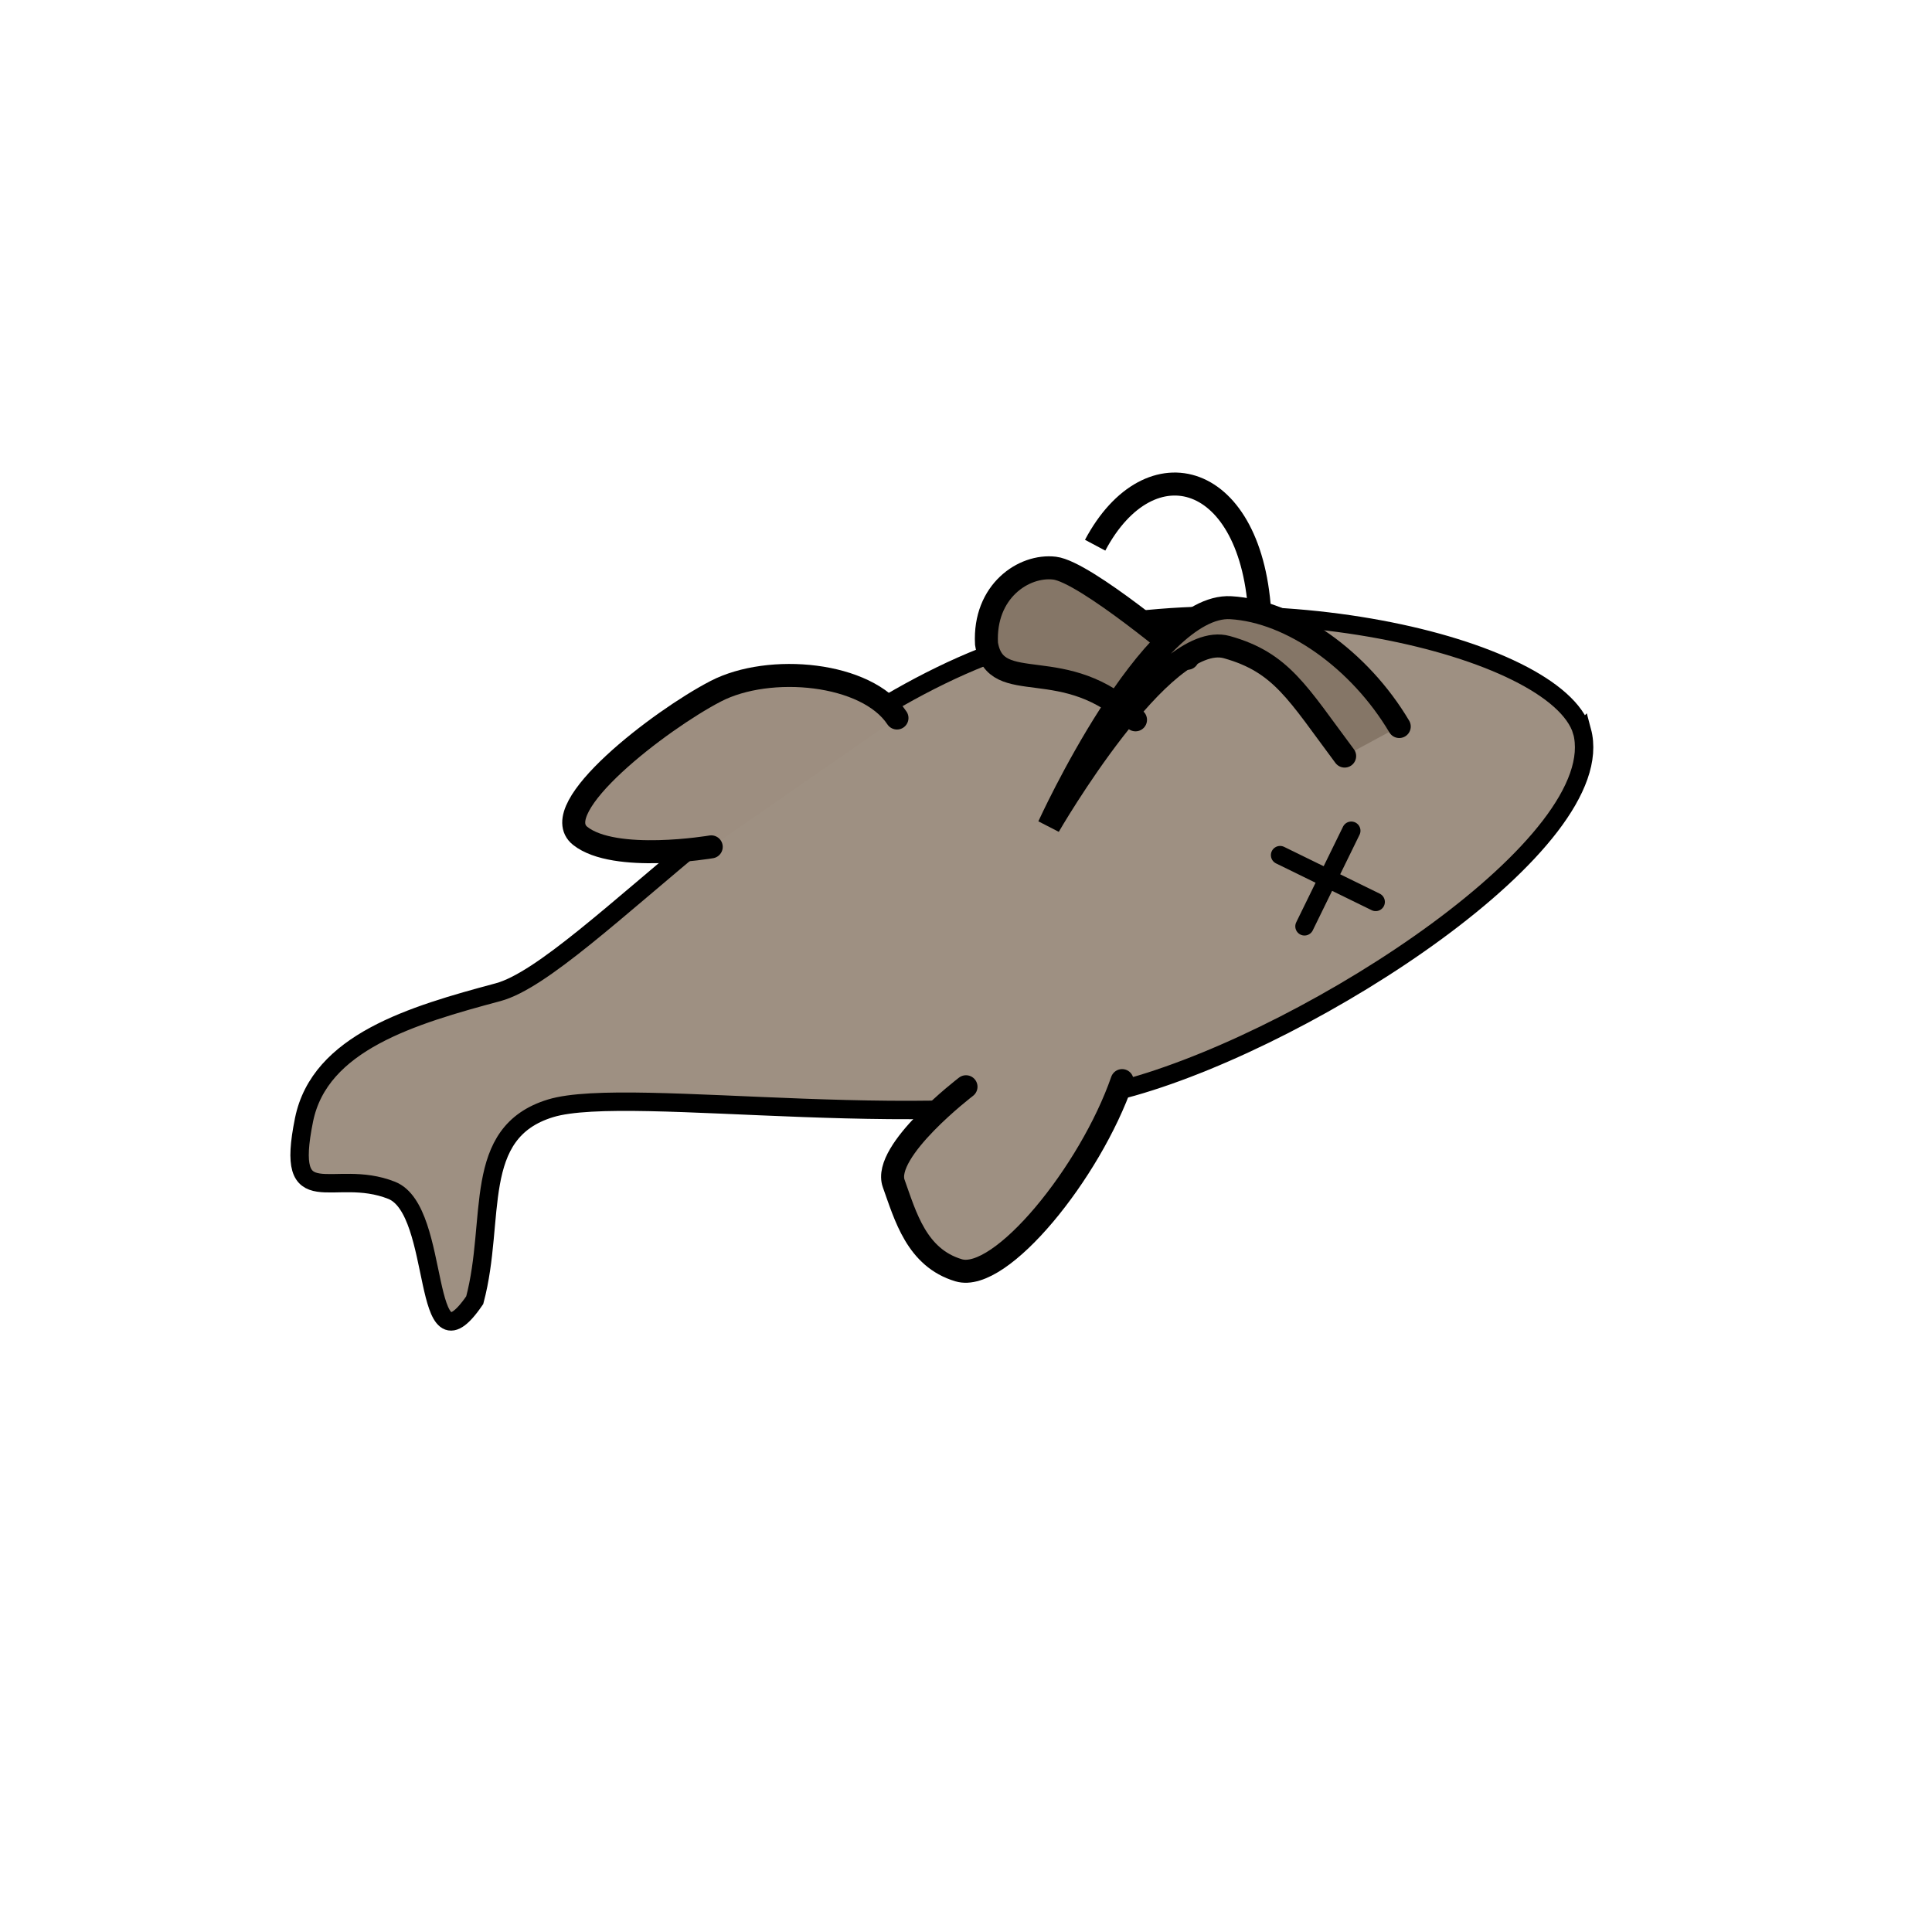
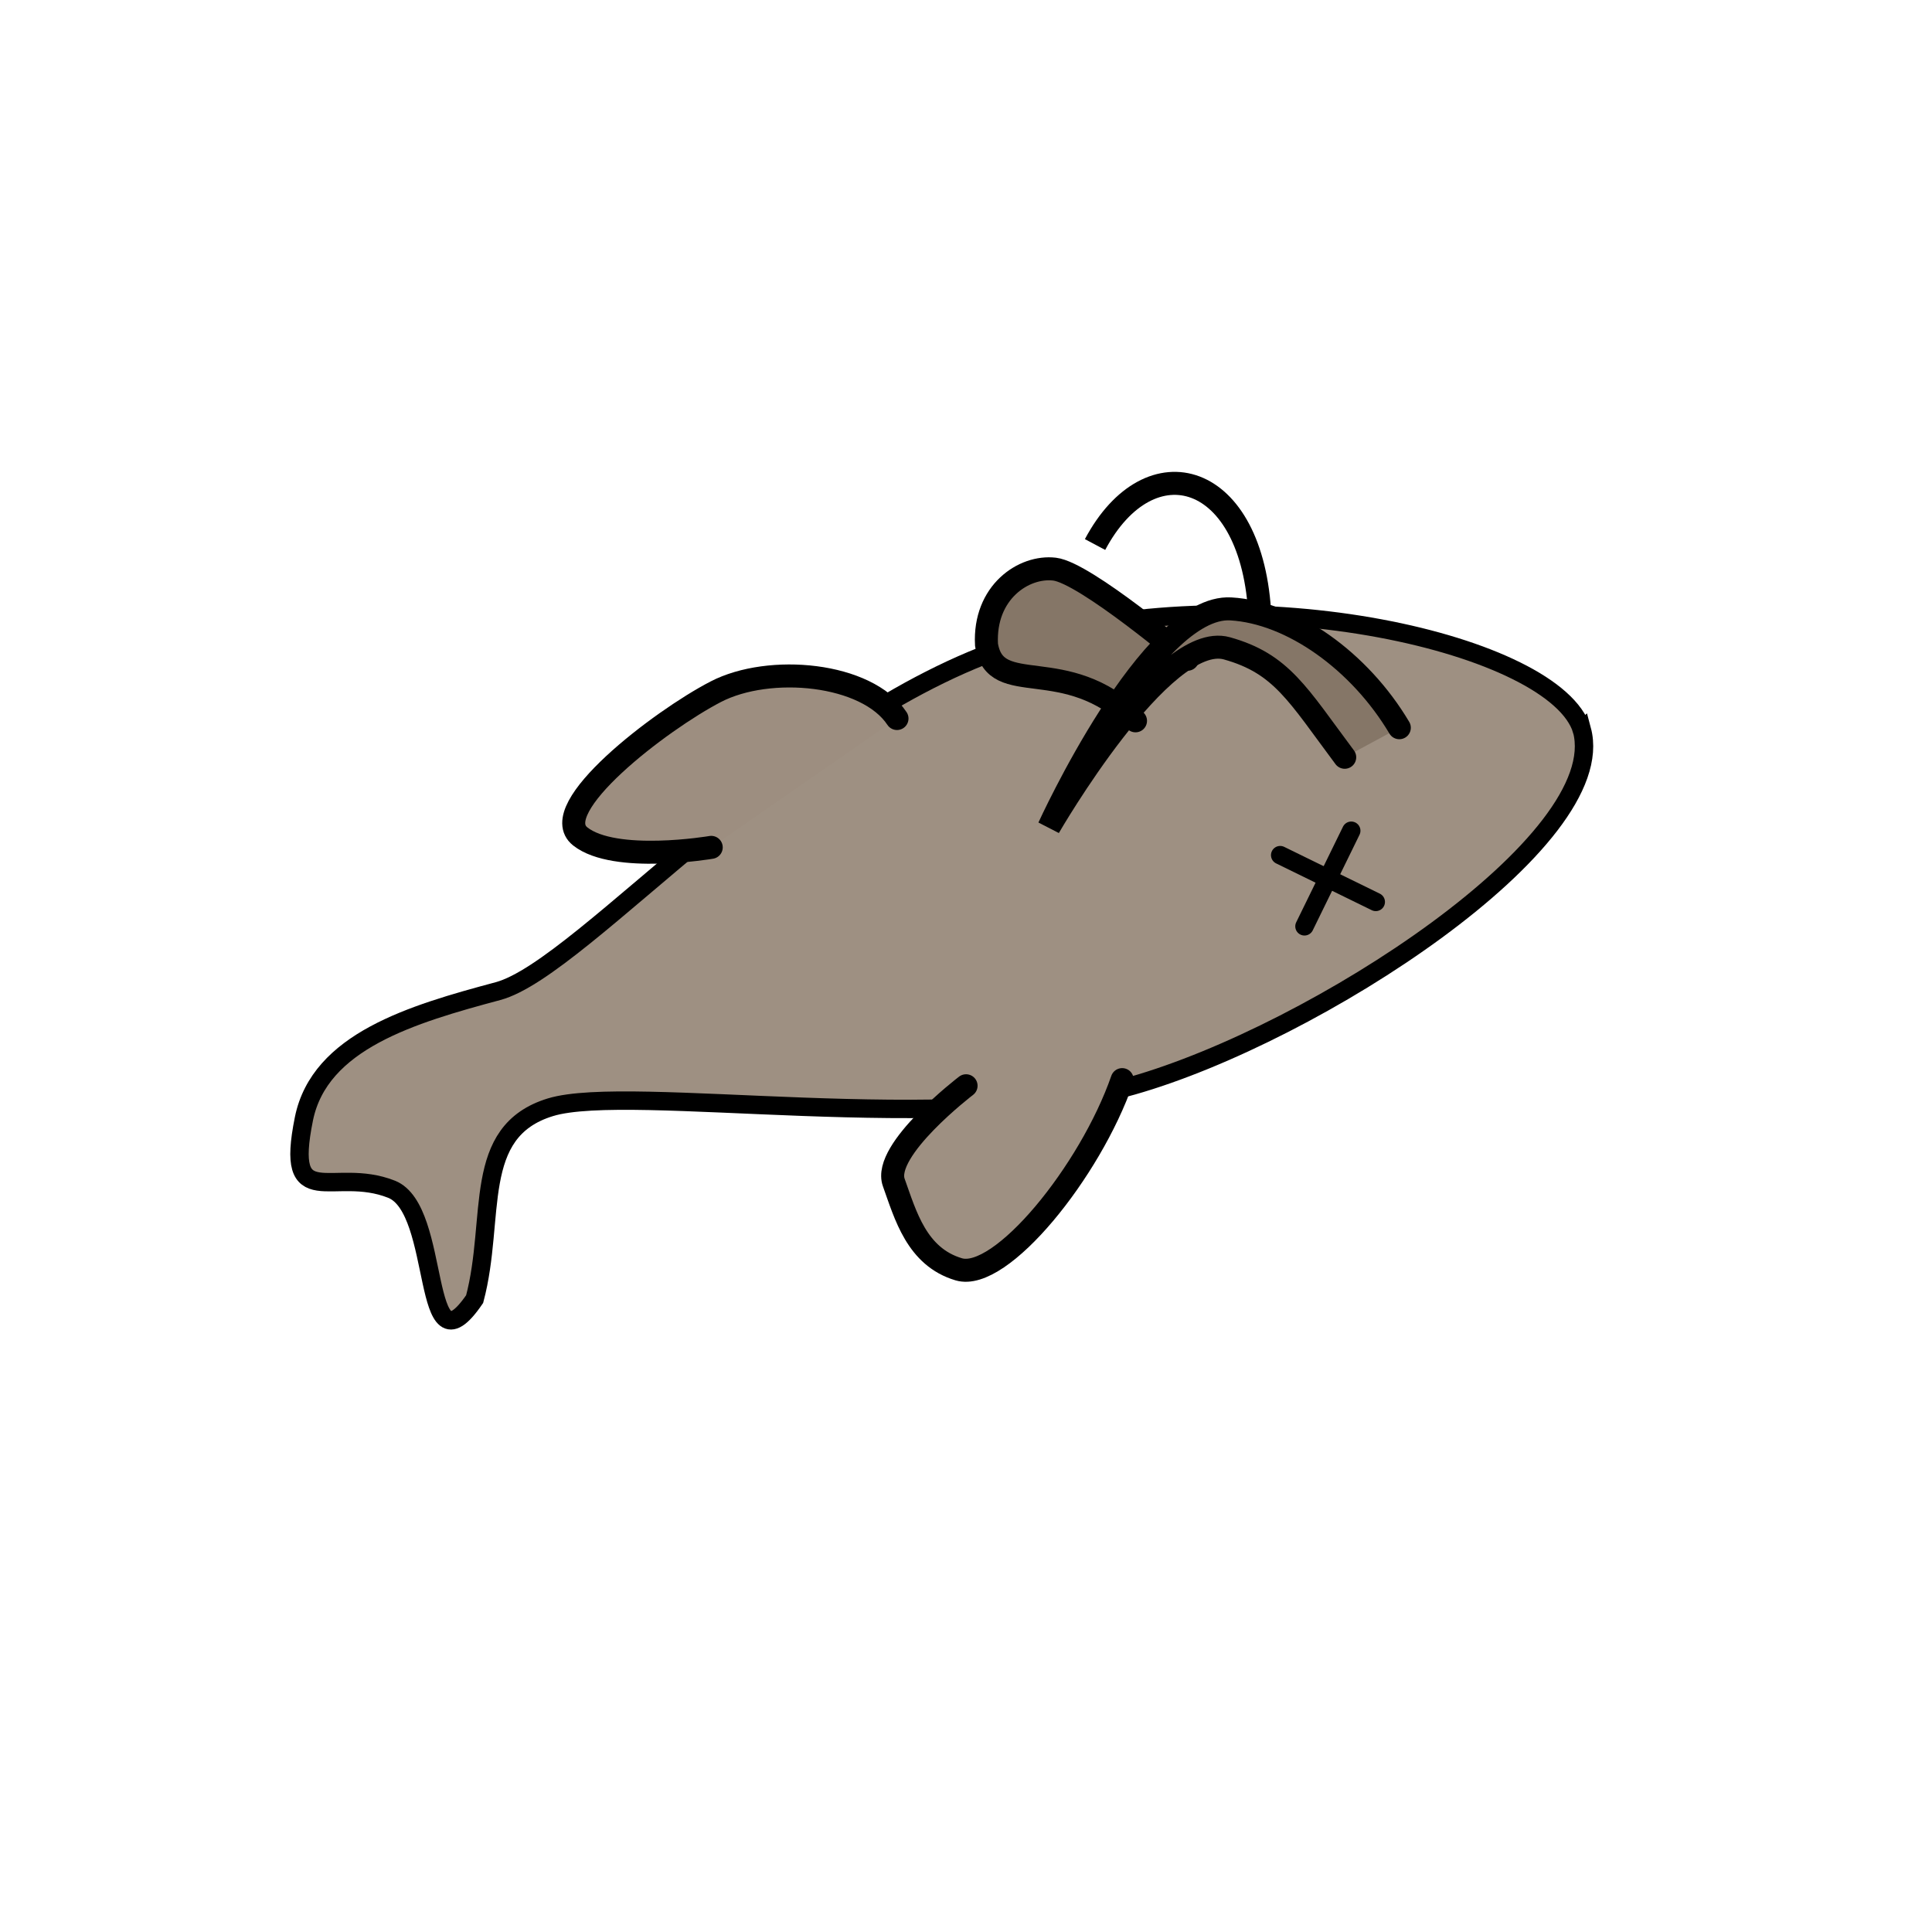
- <svg xmlns="http://www.w3.org/2000/svg" xmlns:xlink="http://www.w3.org/1999/xlink" width="84" height="84" id="svg2" version="1.1">
-   <defs id="defs4">
-     <linearGradient id="linearGradient3951">
-       <stop style="stop-color:#997856;stop-opacity:1;" offset="0" id="stop3953" />
-       <stop style="stop-color:#67513a;stop-opacity:1;" offset="1" id="stop3955" />
-     </linearGradient>
-     <linearGradient id="linearGradient3763">
-       <stop style="stop-color:#5bca59;stop-opacity:1;" offset="0" id="stop3765" />
-       <stop style="stop-color:#589931;stop-opacity:1;" offset="1" id="stop3767" />
-     </linearGradient>
-     <linearGradient id="linearGradient3763-4">
-       <stop style="stop-color:#5bca59;stop-opacity:1;" offset="0" id="stop3765-0" />
-       <stop style="stop-color:#589931;stop-opacity:1;" offset="1" id="stop3767-9" />
-     </linearGradient>
-     <linearGradient xlink:href="#linearGradient3763-5" id="linearGradient3769-1" x1="15.75" y1="52.5" x2="31.5" y2="68.25" gradientUnits="userSpaceOnUse" />
-     <linearGradient id="linearGradient3763-5">
-       <stop style="stop-color:#5bca59;stop-opacity:1;" offset="0" id="stop3765-2" />
-       <stop style="stop-color:#589931;stop-opacity:1;" offset="1" id="stop3767-7" />
-     </linearGradient>
-     <linearGradient xlink:href="#linearGradient3763-4-7" id="linearGradient3769-7-5" x1="15.75" y1="52.5" x2="31.5" y2="68.25" gradientUnits="userSpaceOnUse" gradientTransform="translate(42,926.3622)" />
-     <linearGradient id="linearGradient3763-4-7">
-       <stop style="stop-color:#5bca59;stop-opacity:1;" offset="0" id="stop3765-0-6" />
-       <stop style="stop-color:#589931;stop-opacity:1;" offset="1" id="stop3767-9-1" />
-     </linearGradient>
-     <linearGradient id="linearGradient3763-6">
-       <stop style="stop-color:#5bca59;stop-opacity:1;" offset="0" id="stop3765-9" />
-       <stop style="stop-color:#589931;stop-opacity:1;" offset="1" id="stop3767-8" />
-     </linearGradient>
-     <linearGradient id="linearGradient4109">
-       <stop style="stop-color:#5bca59;stop-opacity:1;" offset="0" id="stop4111" />
-       <stop style="stop-color:#589931;stop-opacity:1;" offset="1" id="stop4113" />
-     </linearGradient>
-     <linearGradient id="linearGradient3763-4-2">
-       <stop style="stop-color:#5bca59;stop-opacity:1;" offset="0" id="stop3765-0-3" />
-       <stop style="stop-color:#589931;stop-opacity:1;" offset="1" id="stop3767-9-8" />
-     </linearGradient>
-     <linearGradient id="linearGradient4120">
-       <stop style="stop-color:#5bca59;stop-opacity:1;" offset="0" id="stop4122" />
-       <stop style="stop-color:#589931;stop-opacity:1;" offset="1" id="stop4124" />
-     </linearGradient>
-     <linearGradient xlink:href="#linearGradient3763-7" id="linearGradient3769-78" x1="15.75" y1="52.5" x2="31.5" y2="68.25" gradientUnits="userSpaceOnUse" />
-     <linearGradient id="linearGradient3763-7">
-       <stop style="stop-color:#5bca59;stop-opacity:1;" offset="0" id="stop3765-8" />
-       <stop style="stop-color:#589931;stop-opacity:1;" offset="1" id="stop3767-1" />
-     </linearGradient>
-     <linearGradient xlink:href="#linearGradient3763-7" id="linearGradient4092-60" x1="15.75" y1="52.5" x2="31.5" y2="68.25" gradientUnits="userSpaceOnUse" />
-     <linearGradient id="linearGradient4244">
-       <stop style="stop-color:#5bca59;stop-opacity:1;" offset="0" id="stop4246" />
-       <stop style="stop-color:#589931;stop-opacity:1;" offset="1" id="stop4248" />
-     </linearGradient>
-     <linearGradient id="linearGradient3763-0">
-       <stop style="stop-color:#5bca59;stop-opacity:1;" offset="0" id="stop3765-7" />
-       <stop style="stop-color:#589931;stop-opacity:1;" offset="1" id="stop3767-2" />
-     </linearGradient>
-     <linearGradient id="linearGradient4369">
-       <stop style="stop-color:#5bca59;stop-opacity:1;" offset="0" id="stop4371" />
-       <stop style="stop-color:#589931;stop-opacity:1;" offset="1" id="stop4373" />
-     </linearGradient>
-     <linearGradient id="linearGradient3763-0-8">
-       <stop style="stop-color:#5bca59;stop-opacity:1;" offset="0" id="stop3765-7-3" />
-       <stop style="stop-color:#589931;stop-opacity:1;" offset="1" id="stop3767-2-5" />
-     </linearGradient>
-     <linearGradient id="linearGradient4435">
-       <stop style="stop-color:#5bca59;stop-opacity:1;" offset="0" id="stop4437" />
-       <stop style="stop-color:#589931;stop-opacity:1;" offset="1" id="stop4439" />
-     </linearGradient>
-     <linearGradient gradientTransform="translate(42,926.3622)" xlink:href="#linearGradient3763-6-2" id="linearGradient3769-8-7" x1="15.75" y1="52.5" x2="31.5" y2="68.25" gradientUnits="userSpaceOnUse" />
-     <linearGradient id="linearGradient3763-6-2">
-       <stop style="stop-color:#5bca59;stop-opacity:1;" offset="0" id="stop3765-9-1" />
-       <stop style="stop-color:#589931;stop-opacity:1;" offset="1" id="stop3767-8-4" />
-     </linearGradient>
-     <linearGradient gradientTransform="translate(42,926.3622)" xlink:href="#linearGradient3763-6-2" id="linearGradient4092-6-9" x1="15.75" y1="52.5" x2="31.5" y2="68.25" gradientUnits="userSpaceOnUse" />
-     <linearGradient id="linearGradient4501">
-       <stop style="stop-color:#5bca59;stop-opacity:1;" offset="0" id="stop4503" />
-       <stop style="stop-color:#589931;stop-opacity:1;" offset="1" id="stop4505" />
-     </linearGradient>
-     <linearGradient y2="68.25" x2="31.5" y1="52.5" x1="15.75" gradientTransform="translate(0,968.3622)" gradientUnits="userSpaceOnUse" id="linearGradient4509-3" xlink:href="#linearGradient3763-6-2-5" />
-     <linearGradient id="linearGradient3763-6-2-5">
-       <stop style="stop-color:#5bca59;stop-opacity:1;" offset="0" id="stop3765-9-1-0" />
-       <stop style="stop-color:#589931;stop-opacity:1;" offset="1" id="stop3767-8-4-7" />
-     </linearGradient>
-     <linearGradient y2="68.25" x2="31.5" y1="52.5" x1="15.75" gradientTransform="translate(0,968.3622)" gradientUnits="userSpaceOnUse" id="linearGradient4511-6" xlink:href="#linearGradient3763-6-2-5" />
-     <linearGradient id="linearGradient4593">
-       <stop style="stop-color:#5bca59;stop-opacity:1;" offset="0" id="stop4595" />
-       <stop style="stop-color:#589931;stop-opacity:1;" offset="1" id="stop4597" />
-     </linearGradient>
-     <linearGradient y2="68.25" x2="31.5" y1="52.5" x1="15.75" gradientTransform="matrix(-1,0,0,1,84,968.3622)" gradientUnits="userSpaceOnUse" id="linearGradient4600-3" xlink:href="#linearGradient3763-6-2-5-6" />
-     <linearGradient id="linearGradient3763-6-2-5-6">
-       <stop style="stop-color:#5bca59;stop-opacity:1;" offset="0" id="stop3765-9-1-0-4" />
-       <stop style="stop-color:#589931;stop-opacity:1;" offset="1" id="stop3767-8-4-7-4" />
-     </linearGradient>
-     <linearGradient y2="68.25" x2="31.5" y1="52.5" x1="15.75" gradientTransform="matrix(-1,0,0,1,84,968.3622)" gradientUnits="userSpaceOnUse" id="linearGradient4602-1" xlink:href="#linearGradient3763-6-2-5-6" />
-     <linearGradient id="linearGradient4664">
-       <stop style="stop-color:#5bca59;stop-opacity:1;" offset="0" id="stop4666" />
-       <stop style="stop-color:#589931;stop-opacity:1;" offset="1" id="stop4668" />
-     </linearGradient>
-     <linearGradient y2="68.25" x2="31.5" y1="52.5" x1="15.75" gradientTransform="translate(0,968.3622)" gradientUnits="userSpaceOnUse" id="linearGradient4509-5" xlink:href="#linearGradient3763-6-2-7" />
-     <linearGradient id="linearGradient3763-6-2-7">
-       <stop style="stop-color:#5bca59;stop-opacity:1;" offset="0" id="stop3765-9-1-4" />
-       <stop style="stop-color:#589931;stop-opacity:1;" offset="1" id="stop3767-8-4-73" />
-     </linearGradient>
-     <linearGradient y2="68.25" x2="31.5" y1="52.5" x1="15.75" gradientTransform="translate(0,968.3622)" gradientUnits="userSpaceOnUse" id="linearGradient4511-4" xlink:href="#linearGradient3763-6-2-7" />
-     <linearGradient id="linearGradient4735">
-       <stop style="stop-color:#5bca59;stop-opacity:1;" offset="0" id="stop4737" />
-       <stop style="stop-color:#589931;stop-opacity:1;" offset="1" id="stop4739" />
-     </linearGradient>
-     <linearGradient y2="68.25" x2="31.5" y1="52.5" x1="15.75" gradientTransform="translate(0,968.3622)" gradientUnits="userSpaceOnUse" id="linearGradient4509-8" xlink:href="#linearGradient3763-6-2-8" />
-     <linearGradient id="linearGradient3763-6-2-8">
-       <stop style="stop-color:#5bca59;stop-opacity:1;" offset="0" id="stop3765-9-1-1" />
-       <stop style="stop-color:#589931;stop-opacity:1;" offset="1" id="stop3767-8-4-5" />
-     </linearGradient>
-     <linearGradient y2="68.25" x2="31.5" y1="52.5" x1="15.75" gradientTransform="translate(0,968.3622)" gradientUnits="userSpaceOnUse" id="linearGradient4511-2" xlink:href="#linearGradient3763-6-2-8" />
-     <linearGradient id="linearGradient4788">
-       <stop style="stop-color:#5bca59;stop-opacity:1;" offset="0" id="stop4790" />
-       <stop style="stop-color:#589931;stop-opacity:1;" offset="1" id="stop4792" />
-     </linearGradient>
-     <linearGradient id="linearGradient3763-6-2-5-9">
-       <stop style="stop-color:#5bca59;stop-opacity:1;" offset="0" id="stop3765-9-1-0-3" />
-       <stop style="stop-color:#589931;stop-opacity:1;" offset="1" id="stop3767-8-4-7-1" />
-     </linearGradient>
-     <linearGradient id="linearGradient4956">
-       <stop style="stop-color:#5bca59;stop-opacity:1;" offset="0" id="stop4958" />
-       <stop style="stop-color:#589931;stop-opacity:1;" offset="1" id="stop4960" />
-     </linearGradient>
-     <linearGradient id="linearGradient3763-6-2-55">
-       <stop style="stop-color:#5bca59;stop-opacity:1;" offset="0" id="stop3765-9-1-5" />
-       <stop style="stop-color:#589931;stop-opacity:1;" offset="1" id="stop3767-8-4-6" />
-     </linearGradient>
-     <linearGradient id="linearGradient4967">
-       <stop style="stop-color:#5bca59;stop-opacity:1;" offset="0" id="stop4969" />
-       <stop style="stop-color:#589931;stop-opacity:1;" offset="1" id="stop4971" />
-     </linearGradient>
-     <linearGradient id="linearGradient3763-0-9">
-       <stop style="stop-color:#5bca59;stop-opacity:1;" offset="0" id="stop3765-7-4" />
-       <stop style="stop-color:#589931;stop-opacity:1;" offset="1" id="stop3767-2-6" />
-     </linearGradient>
-     <linearGradient id="linearGradient4978">
-       <stop style="stop-color:#5bca59;stop-opacity:1;" offset="0" id="stop4980" />
-       <stop style="stop-color:#589931;stop-opacity:1;" offset="1" id="stop4982" />
-     </linearGradient>
-     <linearGradient id="linearGradient3763-4-2-9">
-       <stop style="stop-color:#5bca59;stop-opacity:1;" offset="0" id="stop3765-0-3-0" />
-       <stop style="stop-color:#589931;stop-opacity:1;" offset="1" id="stop3767-9-8-5" />
-     </linearGradient>
-     <linearGradient id="linearGradient4989">
-       <stop style="stop-color:#5bca59;stop-opacity:1;" offset="0" id="stop4991" />
-       <stop style="stop-color:#589931;stop-opacity:1;" offset="1" id="stop4993" />
-     </linearGradient>
-     <linearGradient id="linearGradient3763-6-1">
-       <stop style="stop-color:#5bca59;stop-opacity:1;" offset="0" id="stop3765-9-2" />
-       <stop style="stop-color:#589931;stop-opacity:1;" offset="1" id="stop3767-8-8" />
-     </linearGradient>
-     <linearGradient id="linearGradient5000">
-       <stop style="stop-color:#5bca59;stop-opacity:1;" offset="0" id="stop5002" />
-       <stop style="stop-color:#589931;stop-opacity:1;" offset="1" id="stop5004" />
-     </linearGradient>
-     <linearGradient id="linearGradient3763-6-2-9">
-       <stop style="stop-color:#5bca59;stop-opacity:1;" offset="0" id="stop3765-9-1-8" />
-       <stop style="stop-color:#589931;stop-opacity:1;" offset="1" id="stop3767-8-4-56" />
-     </linearGradient>
-     <linearGradient id="linearGradient5242">
-       <stop style="stop-color:#5bca59;stop-opacity:1;" offset="0" id="stop5244" />
-       <stop style="stop-color:#589931;stop-opacity:1;" offset="1" id="stop5246" />
-     </linearGradient>
-     <linearGradient id="linearGradient3763-6-27">
-       <stop style="stop-color:#5bca59;stop-opacity:1;" offset="0" id="stop3765-9-26" />
-       <stop style="stop-color:#589931;stop-opacity:1;" offset="1" id="stop3767-8-47" />
-     </linearGradient>
-     <linearGradient id="linearGradient5253">
-       <stop style="stop-color:#5bca59;stop-opacity:1;" offset="0" id="stop5255" />
-       <stop style="stop-color:#589931;stop-opacity:1;" offset="1" id="stop5257" />
-     </linearGradient>
-     <linearGradient xlink:href="#linearGradient3763-6-4" id="linearGradient5223-3" gradientUnits="userSpaceOnUse" gradientTransform="translate(0,968.3622)" x1="15.75" y1="52.5" x2="31.5" y2="68.25" />
-     <linearGradient id="linearGradient3763-6-4">
-       <stop style="stop-color:#5bca59;stop-opacity:1;" offset="0" id="stop3765-9-7" />
-       <stop style="stop-color:#589931;stop-opacity:1;" offset="1" id="stop3767-8-88" />
-     </linearGradient>
-     <linearGradient xlink:href="#linearGradient3763-6-4" id="linearGradient5225-16" gradientUnits="userSpaceOnUse" gradientTransform="translate(0,968.3622)" x1="15.75" y1="52.5" x2="31.5" y2="68.25" />
-     <linearGradient id="linearGradient5365">
-       <stop style="stop-color:#5bca59;stop-opacity:1;" offset="0" id="stop5367" />
-       <stop style="stop-color:#589931;stop-opacity:1;" offset="1" id="stop5369" />
-     </linearGradient>
-     <linearGradient xlink:href="#linearGradient3763-6-17" id="linearGradient5223-6" gradientUnits="userSpaceOnUse" gradientTransform="translate(0,968.3622)" x1="15.75" y1="52.5" x2="31.5" y2="68.25" />
-     <linearGradient id="linearGradient3763-6-17">
-       <stop style="stop-color:#5bca59;stop-opacity:1;" offset="0" id="stop3765-9-23" />
-       <stop style="stop-color:#589931;stop-opacity:1;" offset="1" id="stop3767-8-7" />
-     </linearGradient>
-     <linearGradient xlink:href="#linearGradient3763-6-17" id="linearGradient5225-8" gradientUnits="userSpaceOnUse" gradientTransform="translate(0,968.3622)" x1="15.75" y1="52.5" x2="31.5" y2="68.25" />
-     <linearGradient id="linearGradient5438">
-       <stop style="stop-color:#5bca59;stop-opacity:1;" offset="0" id="stop5440" />
-       <stop style="stop-color:#589931;stop-opacity:1;" offset="1" id="stop5442" />
-     </linearGradient>
-     <linearGradient xlink:href="#linearGradient3763-6-27-1" id="linearGradient5223-7-8" gradientUnits="userSpaceOnUse" gradientTransform="matrix(-1,0,0,1,147,1031.362)" x1="15.75" y1="52.5" x2="31.5" y2="68.25" />
-     <linearGradient id="linearGradient3763-6-27-1">
-       <stop style="stop-color:#5bca59;stop-opacity:1;" offset="0" id="stop3765-9-26-0" />
-       <stop style="stop-color:#589931;stop-opacity:1;" offset="1" id="stop3767-8-47-9" />
-     </linearGradient>
-     <linearGradient xlink:href="#linearGradient3763-6-27-1" id="linearGradient5225-1-2" gradientUnits="userSpaceOnUse" gradientTransform="matrix(-1,0,0,1,147,1031.362)" x1="15.75" y1="52.5" x2="31.5" y2="68.25" />
-     <linearGradient id="linearGradient5573">
-       <stop style="stop-color:#5bca59;stop-opacity:1;" offset="0" id="stop5575" />
-       <stop style="stop-color:#589931;stop-opacity:1;" offset="1" id="stop5577" />
-     </linearGradient>
-     <linearGradient xlink:href="#linearGradient3763-6-27-5" id="linearGradient5223-7-1" gradientUnits="userSpaceOnUse" gradientTransform="matrix(-1,0,0,1,147,1031.362)" x1="15.75" y1="52.5" x2="31.5" y2="68.25" />
-     <linearGradient id="linearGradient3763-6-27-5">
-       <stop style="stop-color:#5bca59;stop-opacity:1;" offset="0" id="stop3765-9-26-7" />
-       <stop style="stop-color:#589931;stop-opacity:1;" offset="1" id="stop3767-8-47-3" />
-     </linearGradient>
-     <linearGradient xlink:href="#linearGradient3763-6-27-5" id="linearGradient5225-1-3" gradientUnits="userSpaceOnUse" gradientTransform="matrix(-1,0,0,1,147,1031.362)" x1="15.75" y1="52.5" x2="31.5" y2="68.25" />
-     <linearGradient id="linearGradient5644">
-       <stop style="stop-color:#5bca59;stop-opacity:1;" offset="0" id="stop5646" />
-       <stop style="stop-color:#589931;stop-opacity:1;" offset="1" id="stop5648" />
-     </linearGradient>
-     <linearGradient id="linearGradient3951-7">
-       <stop style="stop-color:#997856;stop-opacity:1;" offset="0" id="stop3953-4" />
-       <stop style="stop-color:#67513a;stop-opacity:1;" offset="1" id="stop3955-0" />
-     </linearGradient>
-   </defs>
-   <g id="layer1" transform="translate(0,-968.3622)">
-     <g id="g4050" transform="translate(-63,-63)">
-       <path id="path3167-8" d="m 131.784,1063.149 c 1.295,4.829 -11.601,13.204 -19.538,15.462 -7.936,2.257 -21.84,-0.121 -25.309,0.939 -3.469,1.059 -2.357,4.805 -3.296,8.341 -2.376,3.475 -1.406,-3.901 -3.613,-4.776 -2.559,-1.014 -4.662,1.139 -3.81,-3.063 0.684,-3.368 4.695,-4.548 8.438,-5.551 3.743,-1.004 12.97,-12.287 22.926,-15.216 9.956,-2.928 23.077,0.154 24.201,3.865 z" style="fill:#9e9082;fill-opacity:1;stroke:#000000;stroke-width:0.8;stroke-linecap:butt;stroke-linejoin:miter;stroke-miterlimit:4;stroke-opacity:1;stroke-dasharray:none" />
-       <path id="path3943-5" d="m 117.784,1058.232 c -0.29,-6.393 -4.791,-7.638 -7.169,-3.165" style="fill:none;stroke:#000000;stroke-width:1px;stroke-linecap:butt;stroke-linejoin:miter;stroke-opacity:1" />
-       <path id="path3945-5" d="m 112.37,1062.659 c -3.06,-2.998 -6.093,-0.911 -6.479,-3.311 -0.119,-2.28 1.623,-3.443 2.96,-3.284 1.337,0.159 5.778,3.919 5.778,3.919" style="fill:#857667;fill-opacity:1;stroke:#000000;stroke-width:1px;stroke-linecap:round;stroke-linejoin:miter;stroke-opacity:1" />
-       <path id="path3947-1" d="m 111.787,1078.345 c -1.388,3.996 -5.278,8.792 -7.107,8.247 -1.829,-0.545 -2.314,-2.356 -2.823,-3.773 -0.509,-1.417 3.143,-4.207 3.143,-4.207" style="fill:#9e9082;fill-opacity:1;stroke:#000000;stroke-width:1px;stroke-linecap:round;stroke-linejoin:miter;stroke-opacity:1" />
-       <path id="path3949-7" d="m 101.999,1062.58 c -1.307,-1.979 -5.541,-2.377 -7.882,-1.163 -2.413,1.25 -7.41,5.082 -5.89,6.288 1.502,1.191 5.696,0.477 5.696,0.477" style="fill:#9d8e80;fill-opacity:1;stroke:#000000;stroke-width:1px;stroke-linecap:round;stroke-linejoin:miter;stroke-opacity:1" />
-       <path id="path3941-4" d="m 123.837,1062.95 c -1.718,-2.894 -4.681,-5.012 -7.326,-5.166 -3.493,-0.204 -7.91,9.495 -7.91,9.495 0,0 4.94,-8.562 7.738,-7.781 2.381,0.665 3.074,1.994 5.124,4.737" style="fill:#857667;fill-opacity:1;stroke:#000000;stroke-width:1px;stroke-linecap:round;stroke-linejoin:miter;stroke-opacity:1" />
-       <path transform="translate(0,968.3622)" id="path4046" d="m 118.656,100.18 4.156,2.034" style="fill:none;stroke:#000000;stroke-width:0.8;stroke-linecap:round;stroke-linejoin:miter;stroke-miterlimit:4;stroke-opacity:1;stroke-dasharray:none" />
-       <path transform="translate(0,968.3622)" id="path4048" d="m 121.751,99.119 -2.034,4.156" style="fill:none;stroke:#000000;stroke-width:0.8;stroke-linecap:round;stroke-linejoin:miter;stroke-miterlimit:4;stroke-opacity:1;stroke-dasharray:none" />
+ <svg xmlns="http://www.w3.org/2000/svg" viewBox="0 0 84 84" version="1.1">
+   <g transform="translate(0 -968.36)">
+     <g transform="translate(-63,-63)" stroke="#000">
+       <path fill="#9e9082" d="m131.78 1063.1c1.295 4.829-11.601 13.204-19.538 15.462-7.936 2.257-21.84-0.121-25.309 0.939s-2.357 4.805-3.296 8.341c-2.376 3.475-1.406-3.901-3.613-4.776-2.559-1.014-4.662 1.139-3.81-3.063 0.684-3.368 4.695-4.548 8.438-5.551 3.743-1.004 12.97-12.287 22.926-15.216 9.956-2.928 23.077 0.154 24.201 3.865z" stroke-width=".8" />
+       <path fill="none" d="m117.78 1058.2c-0.29-6.393-4.791-7.638-7.169-3.165" stroke-width="1px" />
+       <path fill="#857667" stroke-linecap="round" d="m112.37 1062.7c-3.06-2.998-6.093-0.911-6.479-3.311-0.119-2.28 1.623-3.443 2.96-3.284 1.337 0.159 5.778 3.919 5.778 3.919" stroke-width="1px" />
+       <path fill="#9e9082" stroke-linecap="round" d="m111.79 1078.3c-1.388 3.996-5.278 8.792-7.107 8.247-1.829-0.545-2.314-2.356-2.823-3.773-0.509-1.417 3.143-4.207 3.143-4.207" stroke-width="1px" />
+       <path fill="#9d8e80" stroke-linecap="round" d="m102 1062.6c-1.307-1.979-5.541-2.377-7.883-1.163-2.413 1.25-7.41 5.082-5.89 6.288 1.502 1.191 5.696 0.477 5.696 0.477" stroke-width="1px" />
+       <path fill="#857667" stroke-linecap="round" d="m123.84 1063c-1.718-2.894-4.681-5.012-7.326-5.166-3.493-0.204-7.91 9.495-7.91 9.495s4.94-8.562 7.738-7.781c2.381 0.665 3.074 1.994 5.124 4.737" stroke-width="1px" />
+       <path fill="none" stroke-linecap="round" transform="translate(0 968.36)" stroke-width=".8" d="m118.66 100.18 4.156 2.034" />
+       <path fill="none" stroke-linecap="round" transform="translate(0 968.36)" stroke-width=".8" d="m121.75 99.119-2.034 4.156" />
    </g>
  </g>
</svg>
